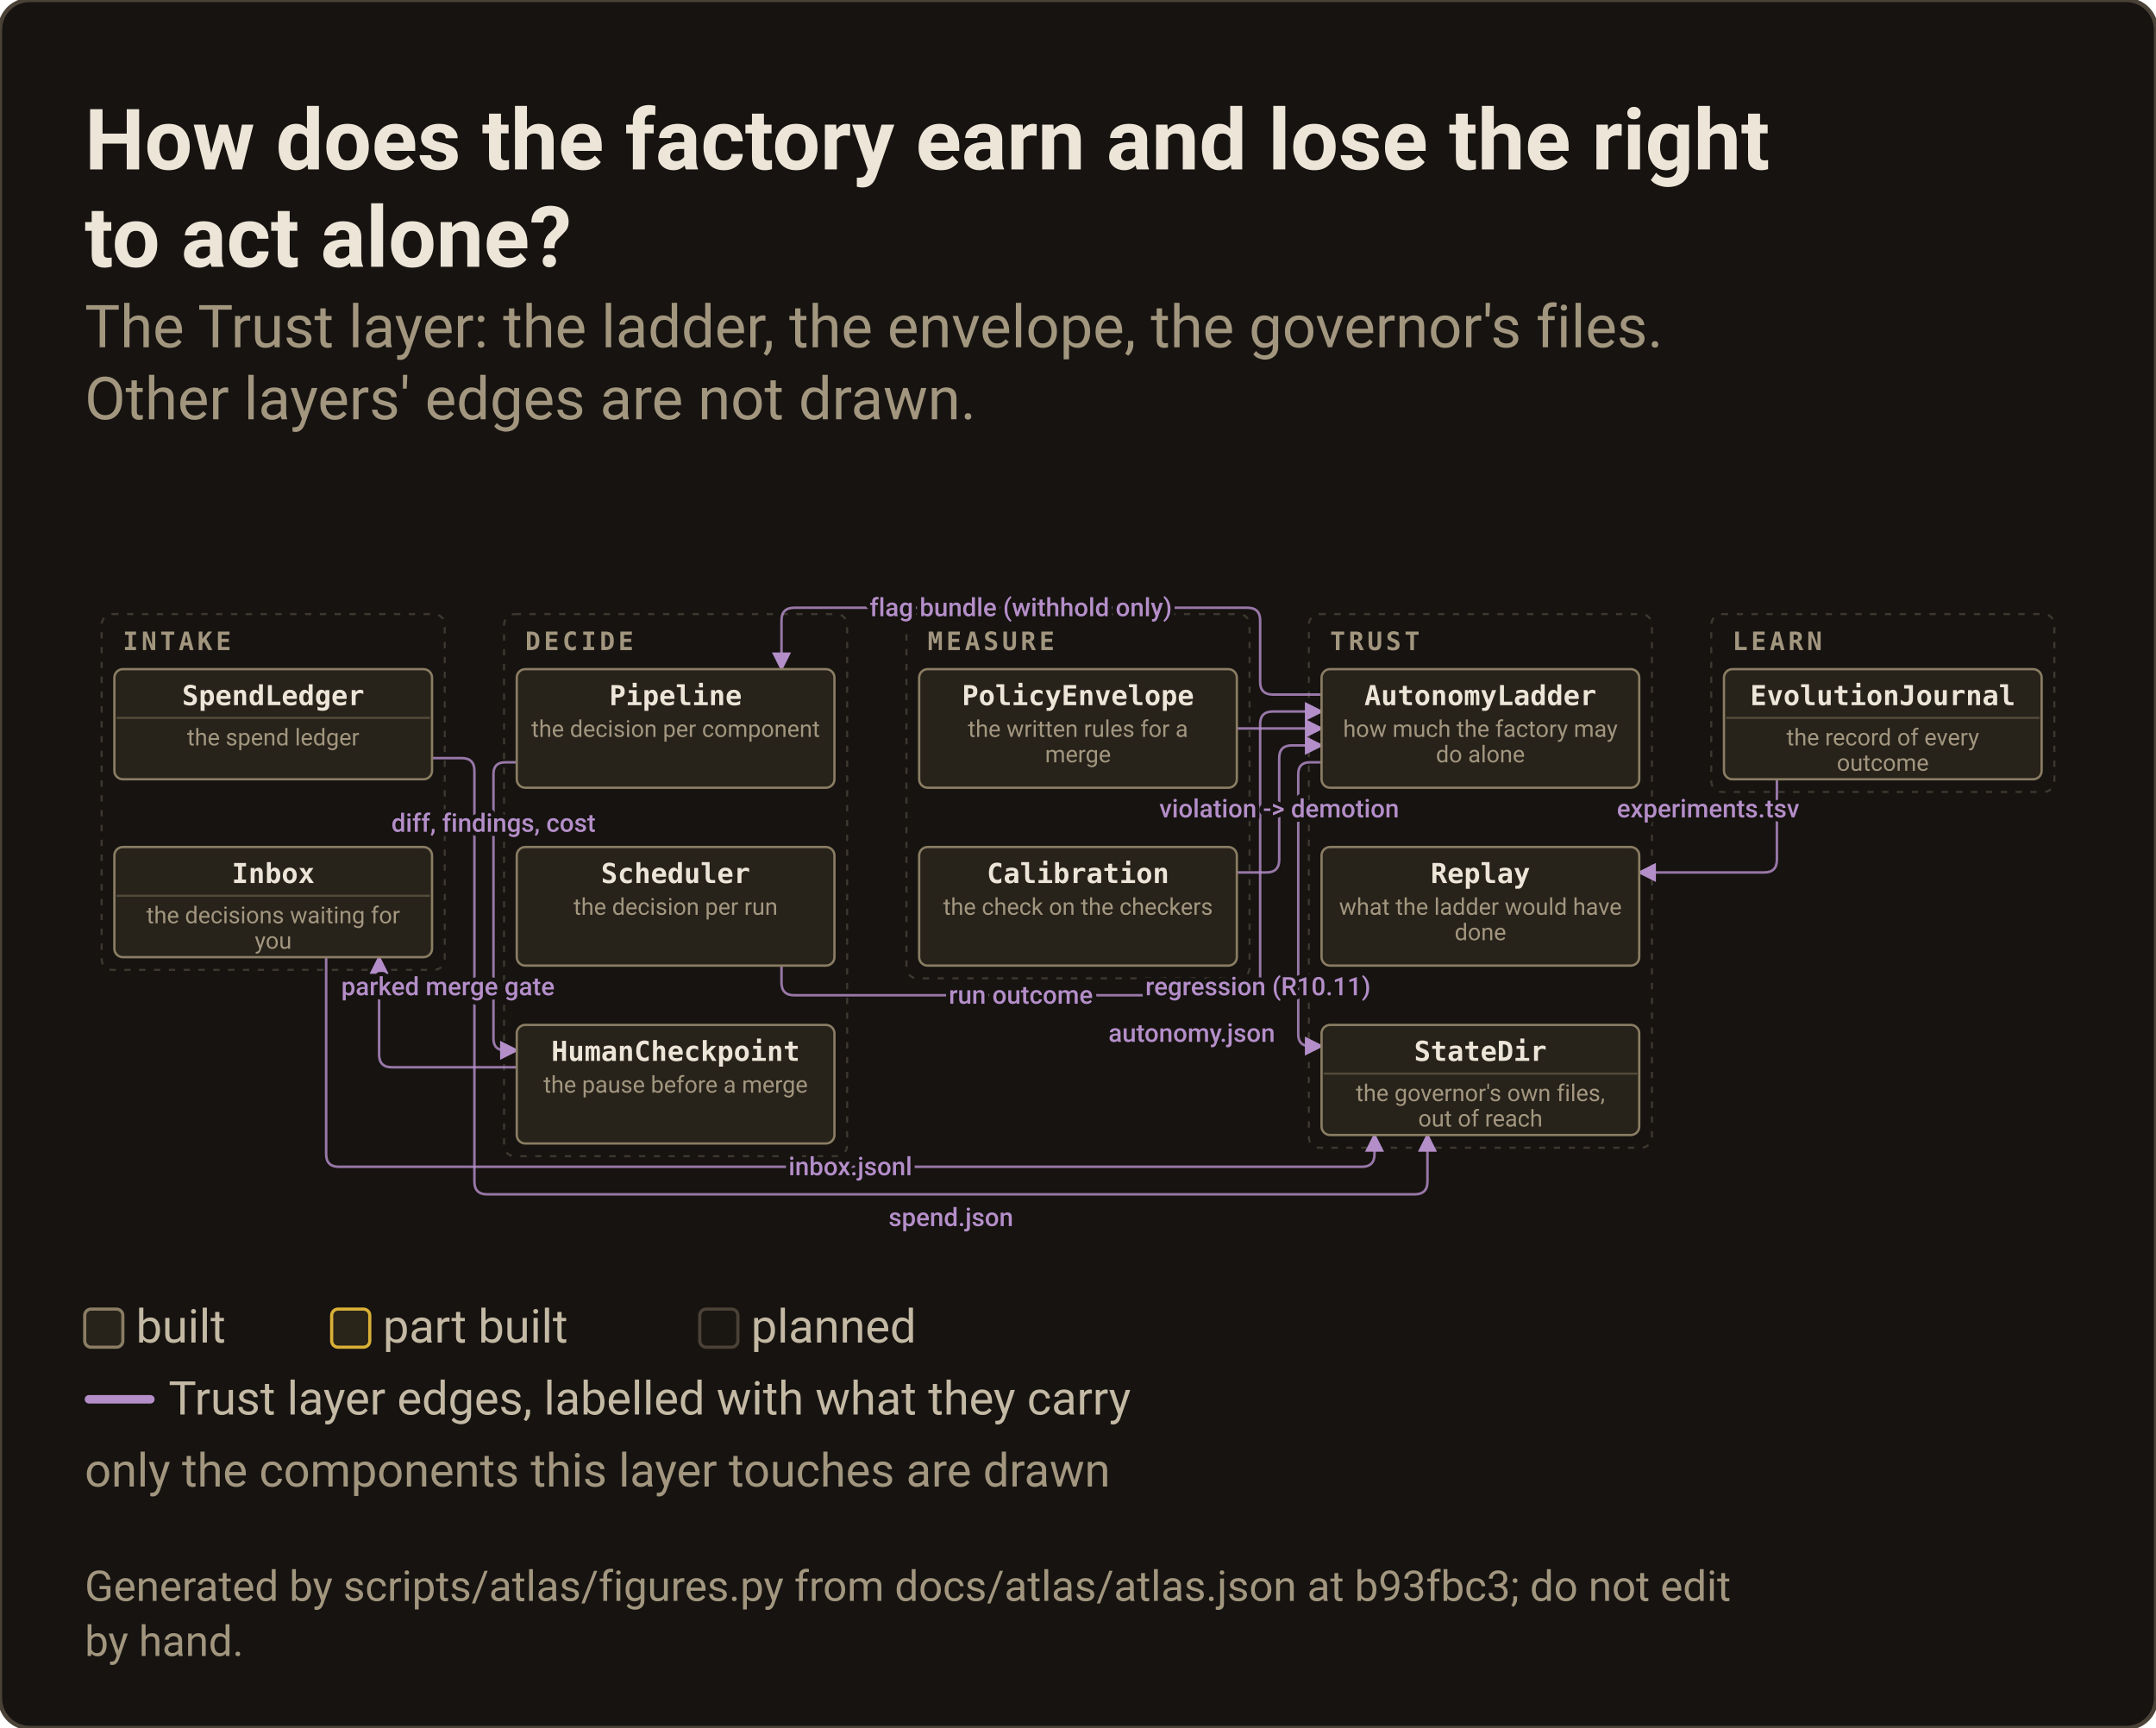
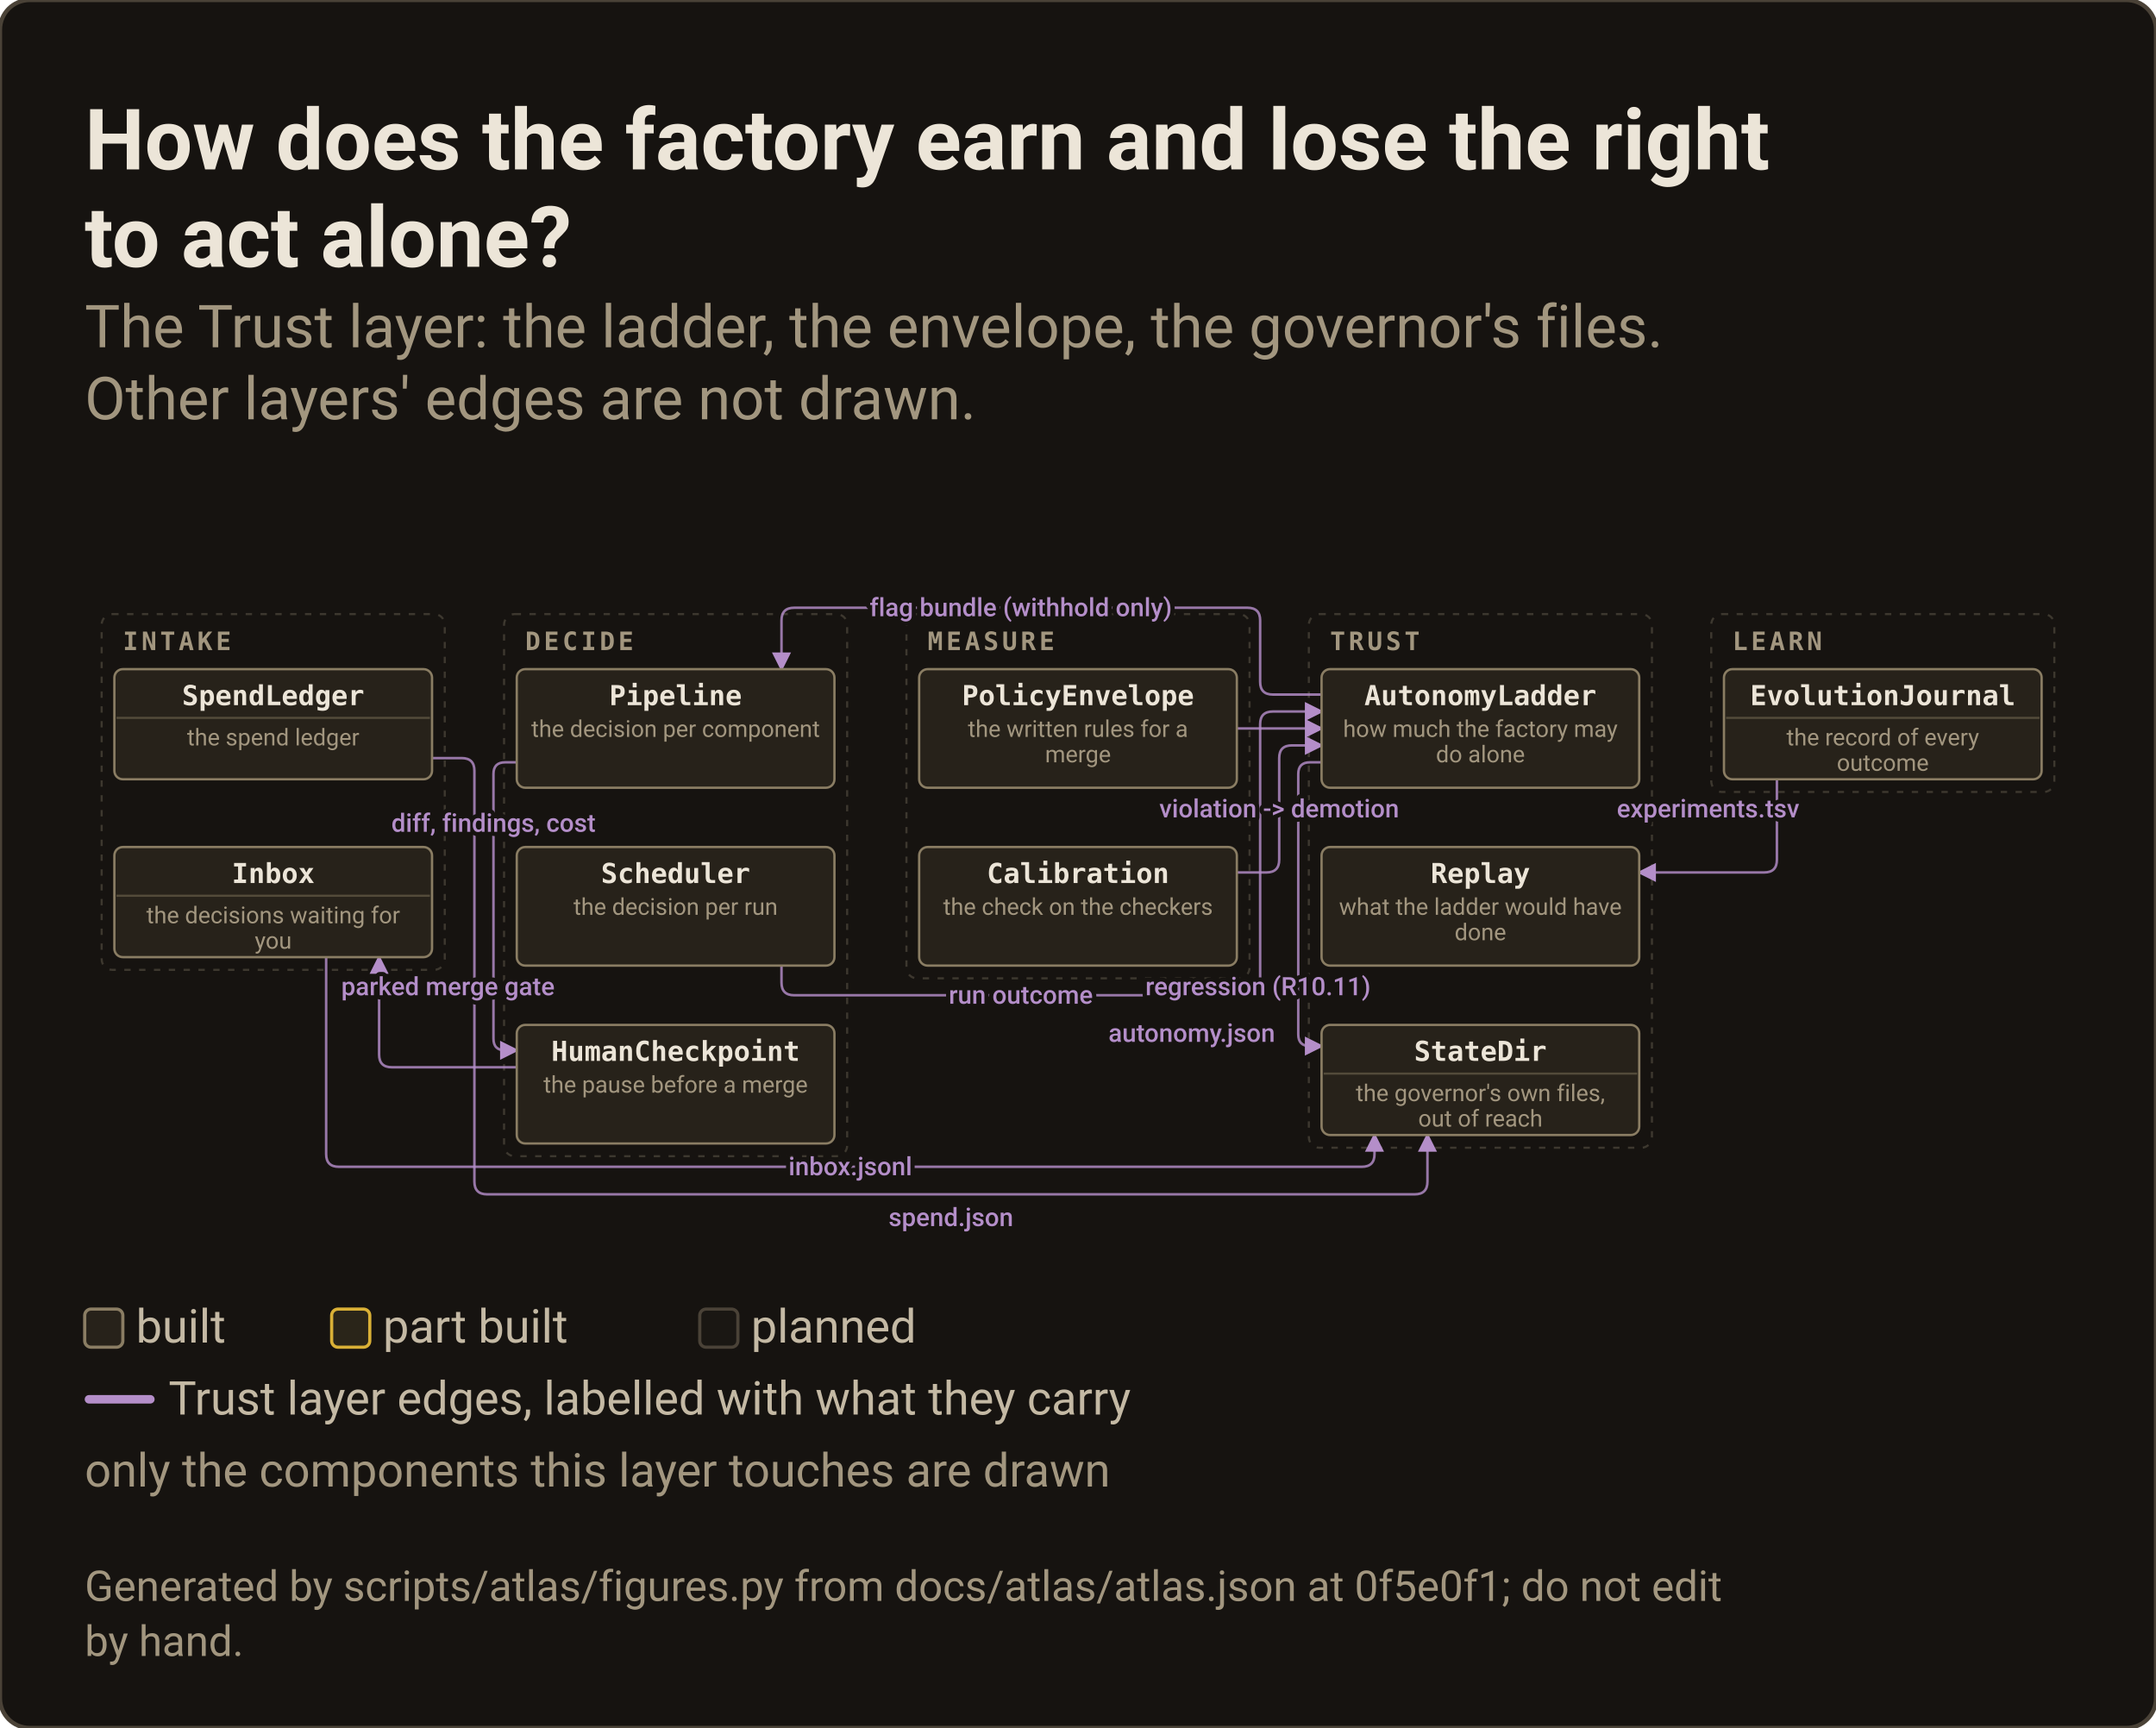
<svg xmlns="http://www.w3.org/2000/svg" width="1018" height="816" viewBox="0 0 1018 816" role="img" aria-label="Trust layer of the kstrl system map">
  <rect x="0" y="0" width="1018" height="816" rx="14" fill="#161310" stroke="#4A4237" stroke-width="2" />
  <text x="40.0" y="80.0" class="c0">How does the factory earn and lose the right</text>
  <text x="40.0" y="126.0" class="c0">to act alone?</text>
  <text x="40.0" y="164.0" class="c1">The Trust layer: the ladder, the envelope, the governor's files.</text>
  <text x="40.0" y="198.0" class="c1">Other layers' edges are not drawn.</text>
  <svg id="map" x="40.0" y="216.0" width="938" height="380" viewBox="0 0 938 380" overflow="visible">
    <defs>
      <marker id="map-m-work" viewBox="0 0 8 8" refX="7" refY="4" markerUnits="userSpaceOnUse" markerWidth="9" markerHeight="9" orient="auto-start-reverse">
        <path d="M0,0 L8,4 L0,8 z" fill="#D9CDB2" />
      </marker>
      <marker id="map-m-measure" viewBox="0 0 8 8" refX="7" refY="4" markerUnits="userSpaceOnUse" markerWidth="9" markerHeight="9" orient="auto-start-reverse">
        <path d="M0,0 L8,4 L0,8 z" fill="#82A7BA" />
      </marker>
      <marker id="map-m-feedback" viewBox="0 0 8 8" refX="7" refY="4" markerUnits="userSpaceOnUse" markerWidth="9" markerHeight="9" orient="auto-start-reverse">
        <path d="M0,0 L8,4 L0,8 z" fill="#E39A86" />
      </marker>
      <marker id="map-m-operator" viewBox="0 0 8 8" refX="7" refY="4" markerUnits="userSpaceOnUse" markerWidth="9" markerHeight="9" orient="auto-start-reverse">
        <path d="M0,0 L8,4 L0,8 z" fill="#DD9BBD" />
      </marker>
      <marker id="map-m-trust" viewBox="0 0 8 8" refX="7" refY="4" markerUnits="userSpaceOnUse" markerWidth="9" markerHeight="9" orient="auto-start-reverse">
        <path d="M0,0 L8,4 L0,8 z" fill="#B48EC9" />
      </marker>
      <marker id="map-m-learn" viewBox="0 0 8 8" refX="7" refY="4" markerUnits="userSpaceOnUse" markerWidth="9" markerHeight="9" orient="auto-start-reverse">
        <path d="M0,0 L8,4 L0,8 z" fill="#86C9A9" />
      </marker>
      <marker id="map-m-record" viewBox="0 0 8 8" refX="7" refY="4" markerUnits="userSpaceOnUse" markerWidth="9" markerHeight="9" orient="auto-start-reverse">
        <path d="M0,0 L8,4 L0,8 z" fill="#B7C27C" />
      </marker>
      <marker id="map-m-change" viewBox="0 0 8 8" refX="7" refY="4" markerUnits="userSpaceOnUse" markerWidth="9" markerHeight="9" orient="auto-start-reverse">
        <path d="M0,0 L8,4 L0,8 z" fill="#E26D5A" />
      </marker>
      <marker id="map-m-reach" viewBox="0 0 8 8" refX="7" refY="4" markerUnits="userSpaceOnUse" markerWidth="9" markerHeight="9" orient="auto-start-reverse">
        <path d="M0,0 L8,4 L0,8 z" fill="#E5A84F" />
      </marker>
    </defs>
    <style>#map .node.quiet{opacity:.42}#map .node.planned{opacity:.5}#map .node.planned.quiet{opacity:.3}#map .node.meas .node__box{stroke:#82A7BA;stroke-width:2.2}#map .node.acts .node__box{stroke:#E5A84F;stroke-width:2.4}#map .node__ring{display:none;fill:none;stroke:#82A7BA;stroke-width:1.6}#map .node.meas .node__ring{display:inline}#map .flow.planned{opacity:.35}#map .flowlbl.planned{opacity:.5}#map .flow.off,#map .flowlbl.off{display:none}#map .flow.hot{opacity:1;stroke-opacity:1;stroke-width:2.6}#map .flowlbl.hot{opacity:1}</style>
    <rect x="8.0" y="74.0" width="162.0" height="168.0" rx="5" fill="none" stroke="#A2967F" stroke-opacity=".28" stroke-width="1" stroke-dasharray="3 4" />
    <text x="18.0" y="91.0" class="t1">INTAKE</text>
    <rect x="198.0" y="74.0" width="162.0" height="256.0" rx="5" fill="none" stroke="#A2967F" stroke-opacity=".28" stroke-width="1" stroke-dasharray="3 4" />
    <text x="208.0" y="91.0" class="t1">DECIDE</text>
    <rect x="388.0" y="74.0" width="162.0" height="172.0" rx="5" fill="none" stroke="#A2967F" stroke-opacity=".28" stroke-width="1" stroke-dasharray="3 4" />
    <text x="398.0" y="91.0" class="t1">MEASURE</text>
    <rect x="578.0" y="74.0" width="162.0" height="252.0" rx="5" fill="none" stroke="#A2967F" stroke-opacity=".28" stroke-width="1" stroke-dasharray="3 4" />
    <text x="588.0" y="91.0" class="t1">TRUST</text>
    <rect x="768.0" y="74.0" width="162.0" height="84.0" rx="5" fill="none" stroke="#A2967F" stroke-opacity=".28" stroke-width="1" stroke-dasharray="3 4" />
    <text x="778.0" y="91.0" class="t1">LEARN</text>
    <g data-layer="flow">
      <path id="map-f44" class="flow trust" data-edge="44" data-from="Pipeline" data-to="HumanCheckpoint" data-art="diff, findings, cost" data-kind="trust" data-layer="trust" d="M 204.0 144.0 L 198.5 144.0 Q 193.0 144.0 193.0 149.5 L 193.0 274.5 Q 193.0 280.0 198.5 280.0 L 204.0 280.0" fill="none" stroke="#B48EC9" stroke-opacity="0.82" stroke-width="1.2" stroke-linecap="round" marker-end="url(#map-m-trust)" />
      <path id="map-f46" class="flow trust" data-edge="46" data-from="HumanCheckpoint" data-to="Inbox" data-art="parked merge gate" data-kind="trust" data-layer="trust" d="M 204.0 288.0 L 145.0 288.0 Q 139.0 288.0 139.0 282.0 L 139.0 236.0" fill="none" stroke="#B48EC9" stroke-opacity="0.82" stroke-width="1.2" stroke-linecap="round" marker-end="url(#map-m-trust)" />
      <path id="map-f48" class="flow trust" data-edge="48" data-from="Scheduler" data-to="AutonomyLadder" data-art="run outcome" data-kind="trust" data-layer="trust" d="M 329.0 240.0 L 329.0 248.0 Q 329.0 254.0 335.0 254.0 L 549.0 254.0 Q 555.0 254.0 555.0 248.0 L 555.0 126.0 Q 555.0 120.0 561.0 120.0 L 584.0 120.0" fill="none" stroke="#B48EC9" stroke-opacity="0.82" stroke-width="1.2" stroke-linecap="round" marker-end="url(#map-m-trust)" />
      <path id="map-f49" class="flow trust" data-edge="49" data-from="AutonomyLadder" data-to="Pipeline" data-art="flag bundle (withhold only)" data-kind="trust" data-layer="trust" d="M 584.0 112.0 L 561.0 112.0 Q 555.0 112.0 555.0 106.0 L 555.0 77.0 Q 555.0 71.0 549.0 71.0 L 335.0 71.0 Q 329.0 71.0 329.0 77.0 L 329.0 100.0" fill="none" stroke="#B48EC9" stroke-opacity="0.82" stroke-width="1.2" stroke-linecap="round" marker-end="url(#map-m-trust)" />
      <path id="map-f50" class="flow trust" data-edge="50" data-from="PolicyEnvelope" data-to="AutonomyLadder" data-art="violation -&gt; demotion" data-kind="trust" data-layer="trust" d="M 544.0 128.0 L 584.0 128.0" fill="none" stroke="#B48EC9" stroke-opacity="0.82" stroke-width="1.2" stroke-linecap="round" marker-end="url(#map-m-trust)" />
      <path id="map-f51" class="flow trust" data-edge="51" data-from="Calibration" data-to="AutonomyLadder" data-art="regression (R10.11)" data-kind="trust" data-layer="trust" d="M 544.0 196.0 L 558.0 196.0 Q 564.0 196.0 564.0 190.0 L 564.0 142.0 Q 564.0 136.0 570.0 136.0 L 584.0 136.0" fill="none" stroke="#B48EC9" stroke-opacity="0.82" stroke-width="1.2" stroke-linecap="round" marker-end="url(#map-m-trust)" />
      <path id="map-f52" class="flow trust" data-edge="52" data-from="AutonomyLadder" data-to="StateDir" data-art="autonomy.json" data-kind="trust" data-layer="trust" d="M 584.0 144.0 L 578.5 144.0 Q 573.0 144.0 573.0 149.5 L 573.0 272.5 Q 573.0 278.0 578.5 278.0 L 584.0 278.0" fill="none" stroke="#B48EC9" stroke-opacity="0.82" stroke-width="1.2" stroke-linecap="round" marker-end="url(#map-m-trust)" />
      <path id="map-f53" class="flow trust" data-edge="53" data-from="SpendLedger" data-to="StateDir" data-art="spend.json" data-kind="trust" data-layer="trust" d="M 164.0 142.0 L 178.0 142.0 Q 184.0 142.0 184.0 148.0 L 184.0 342.0 Q 184.0 348.0 190.0 348.0 L 628.0 348.0 Q 634.0 348.0 634.0 342.0 L 634.0 320.0" fill="none" stroke="#B48EC9" stroke-opacity="0.82" stroke-width="1.2" stroke-linecap="round" marker-end="url(#map-m-trust)" />
      <path id="map-f54" class="flow trust" data-edge="54" data-from="Inbox" data-to="StateDir" data-art="inbox.jsonl" data-kind="trust" data-layer="trust" d="M 114.0 236.0 L 114.0 329.0 Q 114.0 335.0 120.0 335.0 L 603.0 335.0 Q 609.0 335.0 609.0 329.0 L 609.0 320.0" fill="none" stroke="#B48EC9" stroke-opacity="0.82" stroke-width="1.2" stroke-linecap="round" marker-end="url(#map-m-trust)" />
      <path id="map-f57" class="flow trust" data-edge="57" data-from="EvolutionJournal" data-to="Replay" data-art="experiments.tsv" data-kind="trust" data-layer="trust" d="M 799.0 152.0 L 799.0 190.0 Q 799.0 196.0 793.0 196.0 L 734.0 196.0" fill="none" stroke="#B48EC9" stroke-opacity="0.82" stroke-width="1.2" stroke-linecap="round" marker-end="url(#map-m-trust)" />
    </g>
    <g class="node built" data-id="SpendLedger" data-kind="store" data-state="built" data-region="intake" role="button" tabindex="0" aria-label="SpendLedger, the spend ledger, built">
      <rect class="node__box" x="14.0" y="100.0" width="150.0" height="52.0" rx="4.0" fill="#27221A" stroke="#8A7D63" stroke-width="1.1" />
      <rect class="node__ring" x="17.0" y="103.0" width="144.0" height="46.0" rx="3.0" />
      <text x="89.0" y="117.0" class="t2">SpendLedger</text>
      <line x1="15.0" y1="123.0" x2="163.0" y2="123.0" stroke="#8A7D63" stroke-opacity=".45" stroke-width="1" />
      <g data-layer="job">
        <text x="89.0" y="136.0" class="t3">the spend ledger</text>
      </g>
    </g>
    <g class="node built" data-id="Inbox" data-kind="store" data-state="built" data-region="intake" role="button" tabindex="0" aria-label="Inbox, the decisions waiting for you, built">
      <rect class="node__box" x="14.0" y="184.0" width="150.0" height="52.0" rx="4.0" fill="#27221A" stroke="#8A7D63" stroke-width="1.1" />
      <rect class="node__ring" x="17.0" y="187.0" width="144.0" height="46.0" rx="3.0" />
      <text x="89.0" y="201.0" class="t2">Inbox</text>
      <line x1="15.0" y1="207.0" x2="163.0" y2="207.0" stroke="#8A7D63" stroke-opacity=".45" stroke-width="1" />
      <g data-layer="job">
        <text x="89.0" y="220.0" class="t3">the decisions waiting for</text>
        <text x="89.0" y="232.0" class="t3">you</text>
      </g>
    </g>
    <g class="node built" data-id="PolicyEnvelope" data-kind="component" data-state="built" data-region="measure" role="button" tabindex="0" aria-label="PolicyEnvelope, the written rules for a merge, built">
      <rect class="node__box" x="394.0" y="100.0" width="150.0" height="56.0" rx="4.0" fill="#27221A" stroke="#8A7D63" stroke-width="1.1" />
      <rect class="node__ring" x="397.0" y="103.0" width="144.0" height="50.0" rx="3.0" />
      <text x="469.0" y="117.0" class="t2">PolicyEnvelope</text>
      <g data-layer="job">
        <text x="469.0" y="132.0" class="t3">the written rules for a</text>
        <text x="469.0" y="144.0" class="t3">merge</text>
      </g>
    </g>
    <g class="node built" data-id="Calibration" data-kind="component" data-state="built" data-region="measure" role="button" tabindex="0" aria-label="Calibration, the check on the checkers, built">
      <rect class="node__box" x="394.0" y="184.0" width="150.0" height="56.0" rx="4.0" fill="#27221A" stroke="#8A7D63" stroke-width="1.1" />
      <rect class="node__ring" x="397.0" y="187.0" width="144.0" height="50.0" rx="3.0" />
      <text x="469.0" y="201.0" class="t2">Calibration</text>
      <g data-layer="job">
        <text x="469.0" y="216.0" class="t3">the check on the checkers</text>
      </g>
    </g>
    <g class="node built" data-id="Pipeline" data-kind="component" data-state="built" data-region="decide" role="button" tabindex="0" aria-label="Pipeline, the decision per component, built">
      <rect class="node__box" x="204.0" y="100.0" width="150.0" height="56.0" rx="4.0" fill="#27221A" stroke="#8A7D63" stroke-width="1.1" />
      <rect class="node__ring" x="207.0" y="103.0" width="144.0" height="50.0" rx="3.0" />
      <text x="279.0" y="117.0" class="t2">Pipeline</text>
      <g data-layer="job">
        <text x="279.0" y="132.0" class="t3">the decision per component</text>
      </g>
    </g>
    <g class="node built" data-id="Scheduler" data-kind="component" data-state="built" data-region="decide" role="button" tabindex="0" aria-label="Scheduler, the decision per run, built">
      <rect class="node__box" x="204.0" y="184.0" width="150.0" height="56.0" rx="4.0" fill="#27221A" stroke="#8A7D63" stroke-width="1.1" />
      <rect class="node__ring" x="207.0" y="187.0" width="144.0" height="50.0" rx="3.0" />
      <text x="279.0" y="201.0" class="t2">Scheduler</text>
      <g data-layer="job">
        <text x="279.0" y="216.0" class="t3">the decision per run</text>
      </g>
    </g>
    <g class="node built" data-id="HumanCheckpoint" data-kind="component" data-state="built" data-region="decide" role="button" tabindex="0" aria-label="HumanCheckpoint, the pause before a merge, built">
      <rect class="node__box" x="204.0" y="268.0" width="150.0" height="56.0" rx="4.0" fill="#27221A" stroke="#8A7D63" stroke-width="1.1" />
      <rect class="node__ring" x="207.0" y="271.0" width="144.0" height="50.0" rx="3.0" />
      <text x="279.0" y="285.0" class="t2">HumanCheckpoint</text>
      <g data-layer="job">
        <text x="279.0" y="300.0" class="t3">the pause before a merge</text>
      </g>
    </g>
    <g class="node built" data-id="AutonomyLadder" data-kind="component" data-state="built" data-region="trust" role="button" tabindex="0" aria-label="AutonomyLadder, how much the factory may do alone, built">
      <rect class="node__box" x="584.0" y="100.0" width="150.0" height="56.0" rx="4.0" fill="#27221A" stroke="#8A7D63" stroke-width="1.1" />
      <rect class="node__ring" x="587.0" y="103.0" width="144.0" height="50.0" rx="3.0" />
      <text x="659.0" y="117.0" class="t2">AutonomyLadder</text>
      <g data-layer="job">
        <text x="659.0" y="132.0" class="t3">how much the factory may</text>
        <text x="659.0" y="144.0" class="t3">do alone</text>
      </g>
    </g>
    <g class="node built" data-id="Replay" data-kind="component" data-state="built" data-region="trust" role="button" tabindex="0" aria-label="Replay, what the ladder would have done, built">
      <rect class="node__box" x="584.0" y="184.0" width="150.0" height="56.0" rx="4.0" fill="#27221A" stroke="#8A7D63" stroke-width="1.1" />
      <rect class="node__ring" x="587.0" y="187.0" width="144.0" height="50.0" rx="3.0" />
      <text x="659.0" y="201.0" class="t2">Replay</text>
      <g data-layer="job">
        <text x="659.0" y="216.0" class="t3">what the ladder would have</text>
        <text x="659.0" y="228.0" class="t3">done</text>
      </g>
    </g>
    <g class="node built" data-id="StateDir" data-kind="store" data-state="built" data-region="trust" role="button" tabindex="0" aria-label="StateDir, the governor's own files, out of reach, built">
      <rect class="node__box" x="584.0" y="268.0" width="150.0" height="52.0" rx="4.0" fill="#27221A" stroke="#8A7D63" stroke-width="1.1" />
      <rect class="node__ring" x="587.0" y="271.0" width="144.0" height="46.0" rx="3.0" />
      <text x="659.0" y="285.0" class="t2">StateDir</text>
      <line x1="585.0" y1="291.0" x2="733.0" y2="291.0" stroke="#8A7D63" stroke-opacity=".45" stroke-width="1" />
      <g data-layer="job">
        <text x="659.0" y="304.0" class="t3">the governor's own files,</text>
        <text x="659.0" y="316.0" class="t3">out of reach</text>
      </g>
    </g>
    <g class="node built" data-id="EvolutionJournal" data-kind="store" data-state="built" data-region="learn" role="button" tabindex="0" aria-label="EvolutionJournal, the record of every outcome, built">
      <rect class="node__box" x="774.0" y="100.0" width="150.0" height="52.0" rx="4.0" fill="#27221A" stroke="#8A7D63" stroke-width="1.1" />
      <rect class="node__ring" x="777.0" y="103.0" width="144.0" height="46.0" rx="3.0" />
      <text x="849.0" y="117.0" class="t2">EvolutionJournal</text>
      <line x1="775.0" y1="123.0" x2="923.0" y2="123.0" stroke="#8A7D63" stroke-opacity=".45" stroke-width="1" />
      <g data-layer="job">
        <text x="849.0" y="136.0" class="t3">the record of every</text>
        <text x="849.0" y="148.0" class="t3">outcome</text>
      </g>
    </g>
    <g data-layer="flow">
      <g class="flowlbl trust" data-edge="44" data-from="Pipeline" data-to="HumanCheckpoint" data-layer="trust">
        <text x="193.0" y="176.8" class="t0">diff, findings, cost</text>
      </g>
      <g class="flowlbl trust" data-edge="46" data-from="HumanCheckpoint" data-to="Inbox" data-layer="trust">
        <text x="171.5" y="254.0" class="t0">parked merge gate</text>
      </g>
      <g class="flowlbl trust" data-edge="48" data-from="Scheduler" data-to="AutonomyLadder" data-layer="trust">
        <text x="442.0" y="258.0" class="t0">run outcome</text>
      </g>
      <g class="flowlbl trust" data-edge="49" data-from="AutonomyLadder" data-to="Pipeline" data-layer="trust">
        <text x="442.0" y="75.0" class="t0">flag bundle (withhold only)</text>
      </g>
      <g class="flowlbl trust" data-edge="50" data-from="PolicyEnvelope" data-to="AutonomyLadder" data-layer="trust">
        <text x="564.0" y="170.0" class="t0">violation -&gt; demotion</text>
      </g>
      <g class="flowlbl trust" data-edge="51" data-from="Calibration" data-to="AutonomyLadder" data-layer="trust">
        <text x="554.0" y="254.0" class="t0">regression (R10.11)</text>
      </g>
      <g class="flowlbl trust" data-edge="52" data-from="AutonomyLadder" data-to="StateDir" data-layer="trust">
        <text x="522.7" y="276.0" class="t0">autonomy.json</text>
      </g>
      <g class="flowlbl trust" data-edge="53" data-from="SpendLedger" data-to="StateDir" data-layer="trust">
        <text x="409.0" y="363.0" class="t0">spend.json</text>
      </g>
      <g class="flowlbl trust" data-edge="54" data-from="Inbox" data-to="StateDir" data-layer="trust">
        <text x="361.5" y="339.0" class="t0">inbox.jsonl</text>
      </g>
      <g class="flowlbl trust" data-edge="57" data-from="EvolutionJournal" data-to="Replay" data-layer="trust">
        <text x="766.5" y="170.0" class="t0">experiments.tsv</text>
      </g>
    </g>
    <style>#map .t0{font-family:ui-sans-serif,system-ui,-apple-system,"SF Pro Text","Segoe UI",Roboto,"Helvetica Neue",Arial,sans-serif;font-size:12.0px;font-weight:500;fill:#B48EC9;text-anchor:middle;paint-order:stroke;stroke:#161310;stroke-width:4;stroke-linejoin:round}#map .t1{font-family:ui-monospace,"SF Mono",SFMono-Regular,"JetBrains Mono",Menlo,Consolas,monospace;font-size:12.0px;font-weight:600;fill:#A2967F;text-anchor:start;letter-spacing:.13em}#map .t2{font-family:ui-monospace,"SF Mono",SFMono-Regular,"JetBrains Mono",Menlo,Consolas,monospace;font-size:13.0px;font-weight:600;fill:#ECE5D8;text-anchor:middle}#map .t3{font-family:ui-sans-serif,system-ui,-apple-system,"SF Pro Text","Segoe UI",Roboto,"Helvetica Neue",Arial,sans-serif;font-size:11.0px;font-weight:400;fill:#A2967F;text-anchor:middle}</style>
  </svg>
  <rect x="40.0" y="618.2" width="18" height="18" rx="3" fill="#27221A" stroke="#8A7D63" stroke-width="1.5" />
  <text x="64.2" y="634.0" class="c2">built</text>
  <rect x="156.6" y="618.2" width="18" height="18" rx="3" fill="#2A2519" stroke="#D9B036" stroke-width="1.5" />
  <text x="180.8" y="634.0" class="c2">part built</text>
  <rect x="330.4" y="618.2" width="18" height="18" rx="3" fill="#1A1713" stroke="#4A4237" stroke-width="1.5" />
  <text x="354.6" y="634.0" class="c2">planned</text>
  <rect x="40.0" y="658.8" width="33" height="4" rx="2" fill="#B48EC9" />
  <text x="79.6" y="668.0" class="c2">Trust layer edges, labelled with what they carry</text>
  <text x="40.0" y="702.0" class="c3">only the components this layer touches are drawn</text>
-   <text x="40.0" y="756.0" class="c4">Generated by scripts/atlas/figures.py from docs/atlas/atlas.json at b93fbc3; do not edit</text>
+   <text x="40.0" y="756.0" class="c4">Generated by scripts/atlas/figures.py from docs/atlas/atlas.json at 0f5e0f1; do not edit</text>
  <text x="40.0" y="782.0" class="c4">by hand.</text>
  <style>.c0{font-family:ui-sans-serif,system-ui,-apple-system,"SF Pro Text","Segoe UI",Roboto,"Helvetica Neue",Arial,sans-serif;font-size:40.0px;font-weight:600;fill:#ECE5D8;text-anchor:start}.c1{font-family:ui-sans-serif,system-ui,-apple-system,"SF Pro Text","Segoe UI",Roboto,"Helvetica Neue",Arial,sans-serif;font-size:28.0px;font-weight:400;fill:#A2967F;text-anchor:start}.c2{font-family:ui-sans-serif,system-ui,-apple-system,"SF Pro Text","Segoe UI",Roboto,"Helvetica Neue",Arial,sans-serif;font-size:22.0px;font-weight:400;fill:#C4B9A4;text-anchor:start}.c3{font-family:ui-sans-serif,system-ui,-apple-system,"SF Pro Text","Segoe UI",Roboto,"Helvetica Neue",Arial,sans-serif;font-size:22.0px;font-weight:400;fill:#A2967F;text-anchor:start}.c4{font-family:ui-sans-serif,system-ui,-apple-system,"SF Pro Text","Segoe UI",Roboto,"Helvetica Neue",Arial,sans-serif;font-size:20.0px;font-weight:400;fill:#A2967F;text-anchor:start}</style>
</svg>
